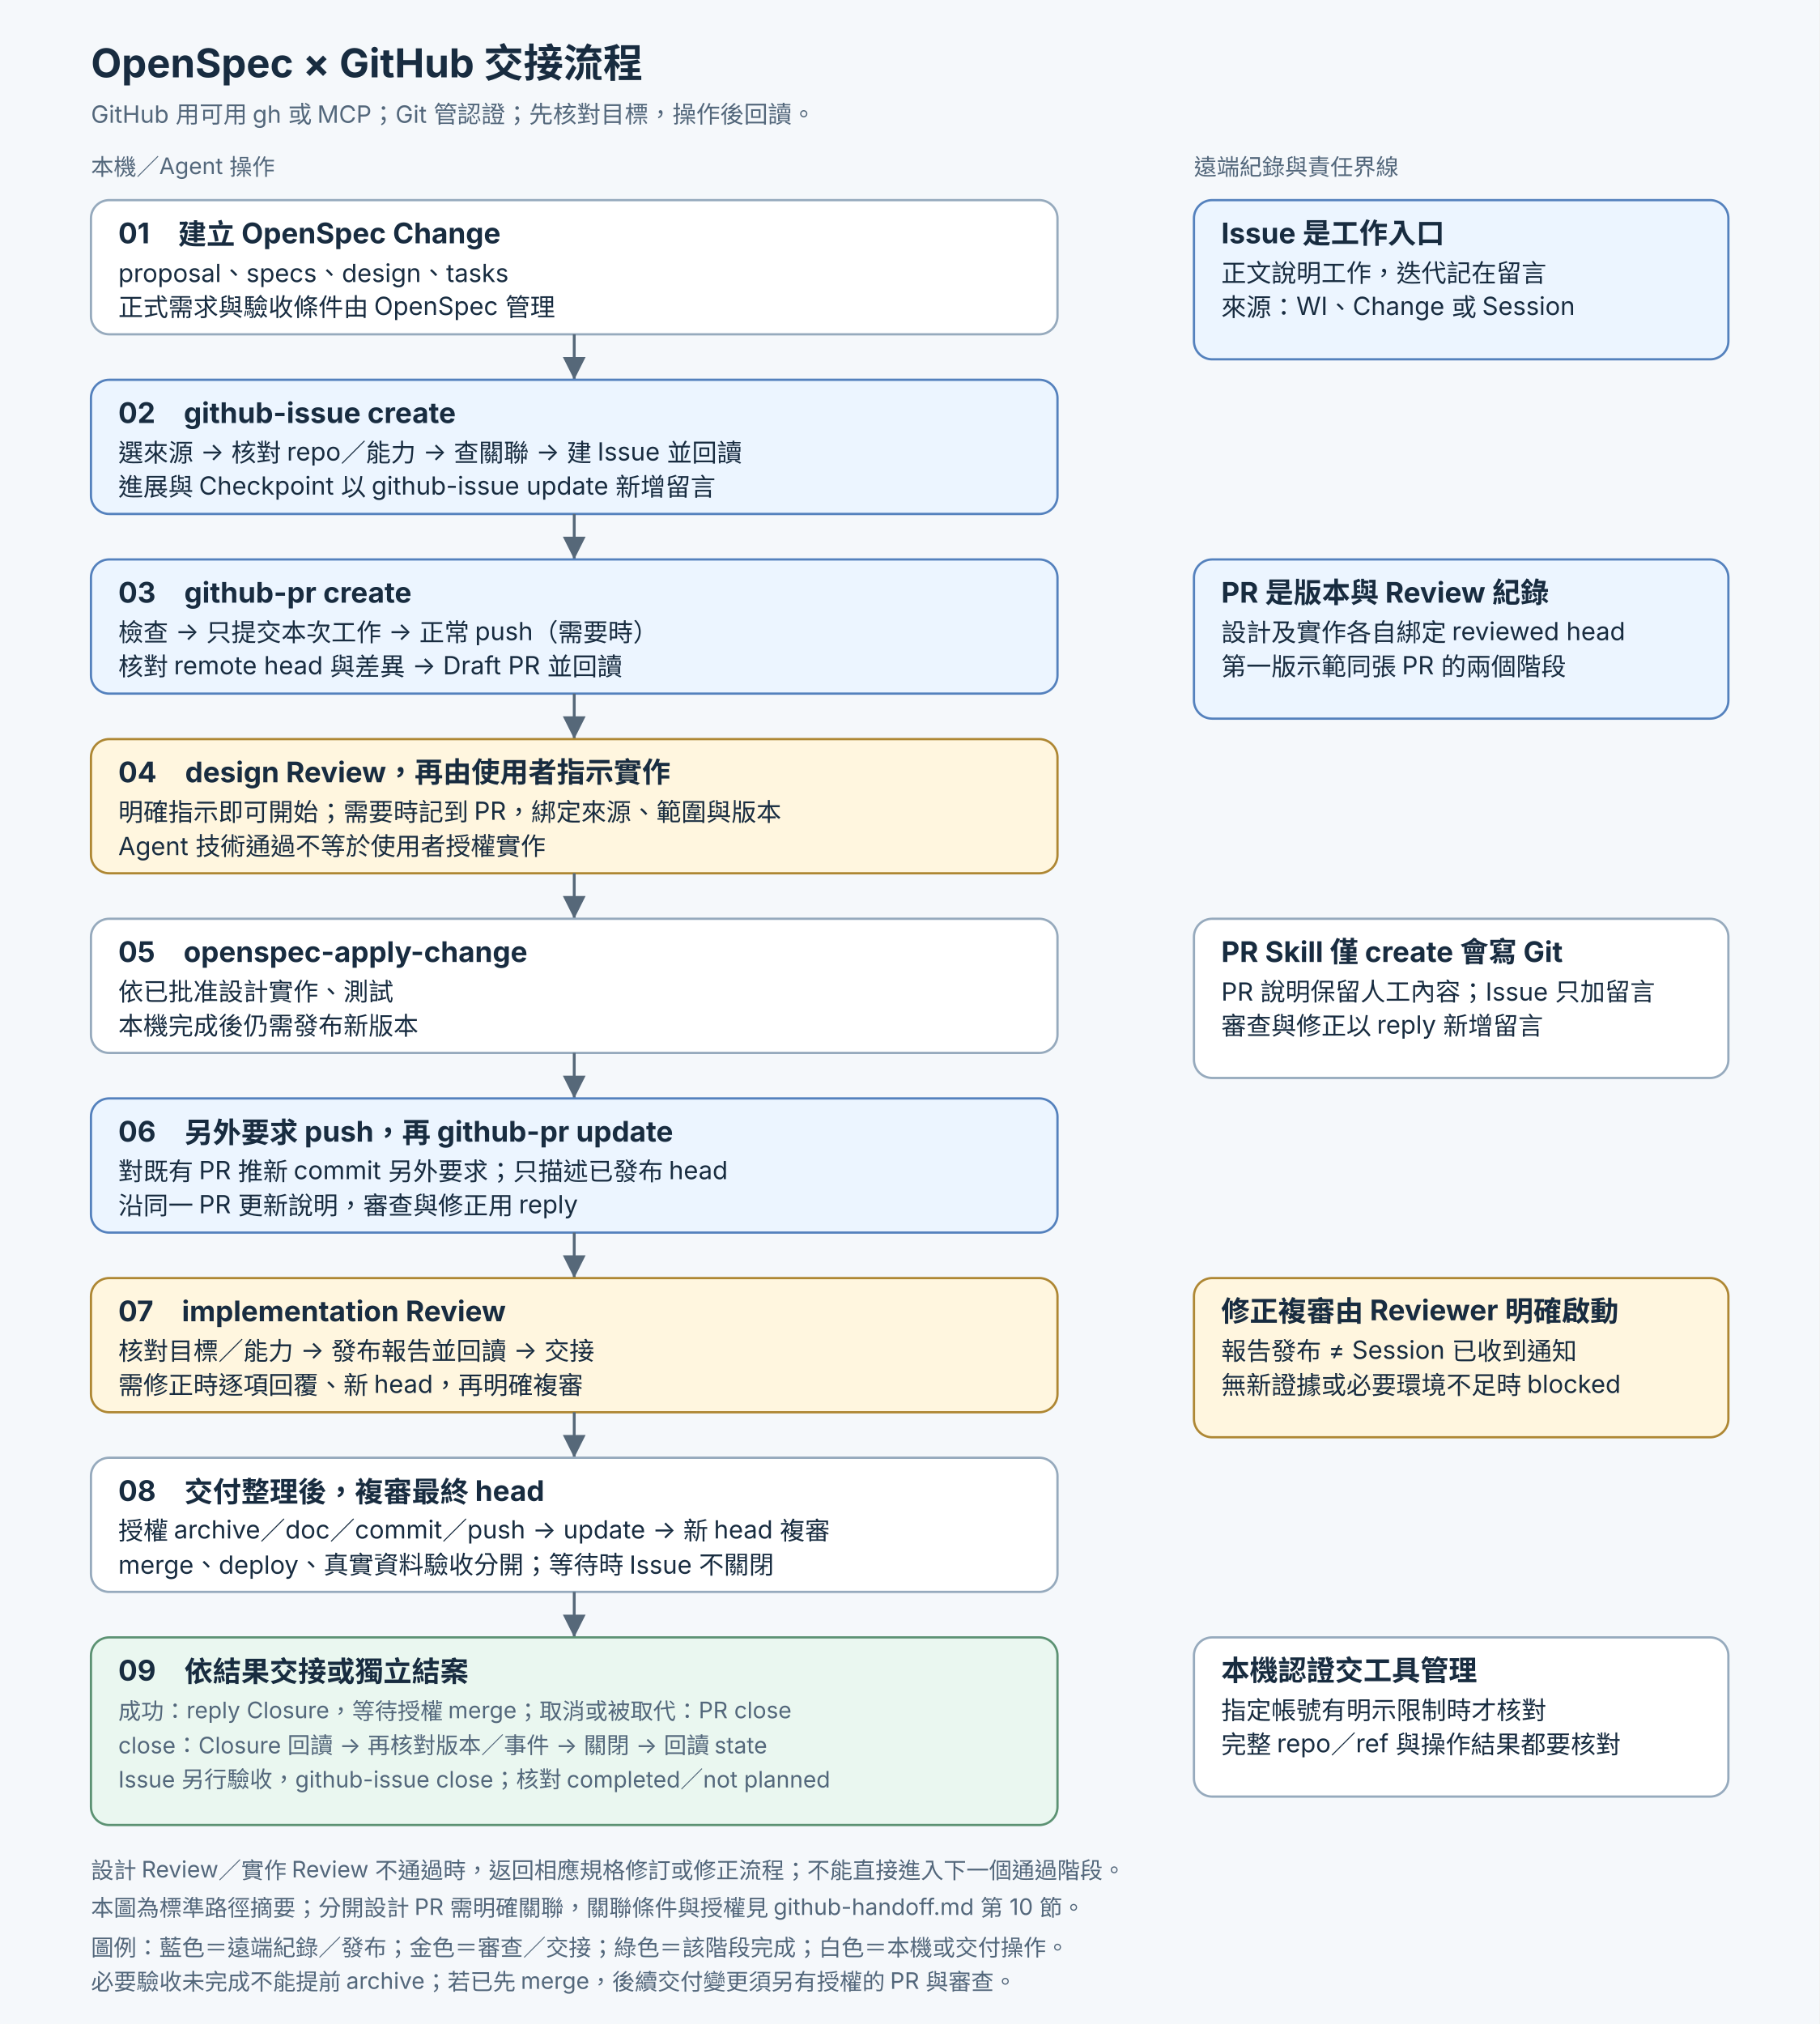
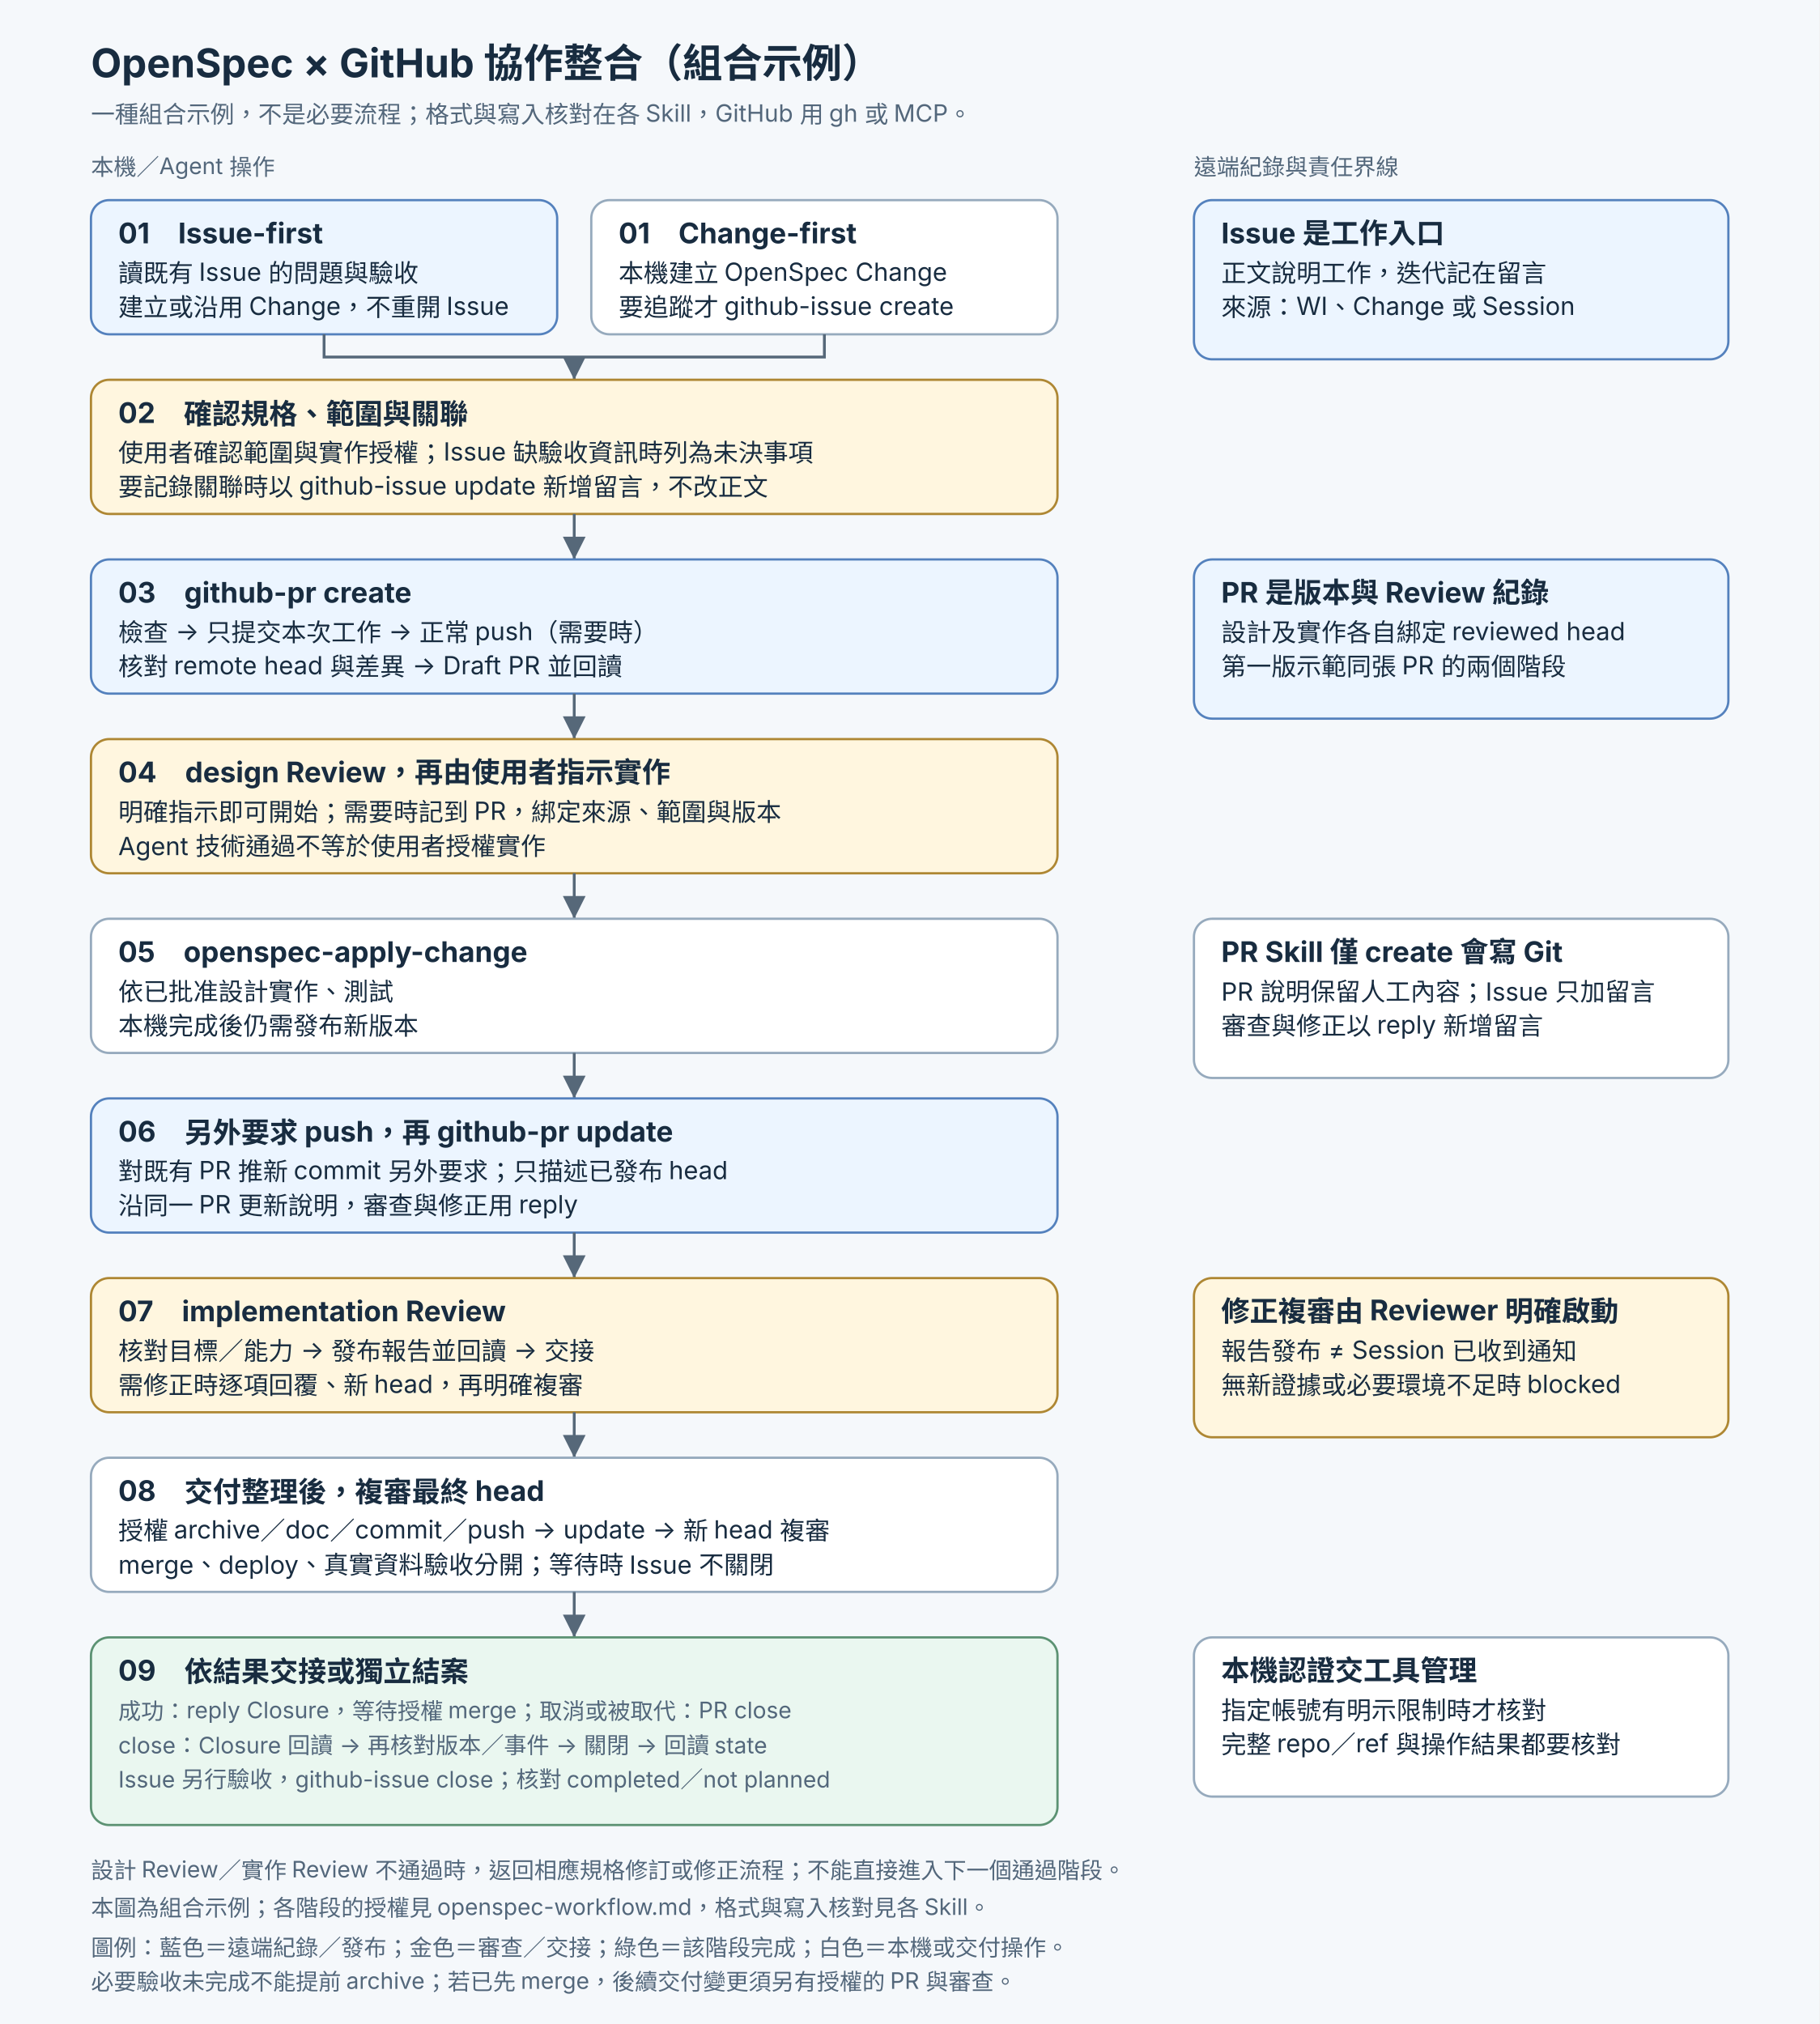
<svg xmlns="http://www.w3.org/2000/svg" width="1600" height="1780" viewBox="0 0 1600 1780" role="img" aria-labelledby="title desc">
  <defs>
    <marker id="arrow" markerWidth="10" markerHeight="10" refX="8" refY="4" orient="auto">
      <path d="M0 0 L8 4 L0 8 Z" fill="#566879" />
    </marker>
  </defs>
-   <style>text{font-family:Inter,"PingFang TC","Noto Sans CJK TC",sans-serif;fill:#182c40}.title{font-size:35px;font-weight:700}.sub{font-size:21px;fill:#53677b}.heading{font-size:25px;font-weight:650}.body{font-size:22px}.note{font-size:20px;fill:#53677b}.box{fill:white;stroke:#96aabd;stroke-width:2}.blue{fill:#ecf5ff;stroke:#5481bd;stroke-width:2}.gold{fill:#fff6df;stroke:#ae8733;stroke-width:2}.green{fill:#eaf7f0;stroke:#5c9273;stroke-width:2}.line{fill:none;stroke:#566879;stroke-width:2.5;marker-end:url(#arrow)}.dash{fill:none;stroke:#8194a7;stroke-width:2;stroke-dasharray:7 6}</style>
+   <style>text{font-family:Inter,"PingFang TC","Noto Sans CJK TC",sans-serif;fill:#182c40}.title{font-size:35px;font-weight:700}.sub{font-size:21px;fill:#53677b}.heading{font-size:25px;font-weight:650}.body{font-size:22px}.note{font-size:20px;fill:#53677b}.box{fill:white;stroke:#96aabd;stroke-width:2}.blue{fill:#ecf5ff;stroke:#5481bd;stroke-width:2}.gold{fill:#fff6df;stroke:#ae8733;stroke-width:2}.green{fill:#eaf7f0;stroke:#5c9273;stroke-width:2}.line{fill:none;stroke:#566879;stroke-width:2.5;marker-end:url(#arrow)}.dash{fill:none;stroke:#8194a7;stroke-width:2;stroke-dasharray:7 6}.plain{fill:none;stroke:#566879;stroke-width:2.5}</style>
  <rect width="1600" height="1780" fill="#f5f8fb" />
-   <text x="80" y="68" class="title">OpenSpec × GitHub 交接流程</text>
-   <text x="80" y="108" class="sub">GitHub 用可用 gh 或 MCP；Git 管認證；先核對目標，操作後回讀。</text>
+   <text x="80" y="68" class="title">OpenSpec × GitHub 協作整合（組合示例）</text>
+   <text x="80" y="108" class="sub">一種組合示例，不是必要流程；格式與寫入核對在各 Skill，GitHub 用 gh 或 MCP。</text>
  <text x="80" y="154" class="note">本機／Agent 操作</text>
  <text x="1050" y="154" class="note">遠端紀錄與責任界線</text>
-   <rect x="80" y="176" width="850" height="118" rx="16" class="box" />
-   <text x="104" y="214" class="heading">01　建立 OpenSpec Change</text>
-   <text x="104" y="248" class="body">proposal、specs、design、tasks</text>
-   <text x="104" y="278" class="body">正式需求與驗收條件由 OpenSpec 管理</text>
-   <path d="M505 294 V334" class="line" />
-   <rect x="80" y="334" width="850" height="118" rx="16" class="blue" />
-   <text x="104" y="372" class="heading">02　github-issue create</text>
-   <text x="104" y="406" class="body">選來源 → 核對 repo／能力 → 查關聯 → 建 Issue 並回讀</text>
-   <text x="104" y="436" class="body">進展與 Checkpoint 以 github-issue update 新增留言</text>
+   <rect x="80" y="176" width="410" height="118" rx="16" class="blue" />
+   <text x="104" y="214" class="heading">01　Issue-first</text>
+   <text x="104" y="248" class="body">讀既有 Issue 的問題與驗收</text>
+   <text x="104" y="278" class="body">建立或沿用 Change，不重開 Issue</text>
+   <rect x="520" y="176" width="410" height="118" rx="16" class="box" />
+   <text x="544" y="214" class="heading">01　Change-first</text>
+   <text x="544" y="248" class="body">本機建立 OpenSpec Change</text>
+   <text x="544" y="278" class="body">要追蹤才 github-issue create</text>
+   <path d="M285 294 V314 H725 V294" class="plain" />
+   <path d="M505 314 V334" class="line" />
+   <rect x="80" y="334" width="850" height="118" rx="16" class="gold" />
+   <text x="104" y="372" class="heading">02　確認規格、範圍與關聯</text>
+   <text x="104" y="406" class="body">使用者確認範圍與實作授權；Issue 缺驗收資訊時列為未決事項</text>
+   <text x="104" y="436" class="body">要記錄關聯時以 github-issue update 新增留言，不改正文</text>
  <path d="M505 452 V492" class="line" />
  <rect x="80" y="492" width="850" height="118" rx="16" class="blue" />
  <text x="104" y="530" class="heading">03　github-pr create</text>
  <text x="104" y="564" class="body">檢查 → 只提交本次工作 → 正常 push（需要時）</text>
  <text x="104" y="594" class="body">核對 remote head 與差異 → Draft PR 並回讀</text>
  <path d="M505 610 V650" class="line" />
  <rect x="80" y="650" width="850" height="118" rx="16" class="gold" />
  <text x="104" y="688" class="heading">04　design Review，再由使用者指示實作</text>
  <text x="104" y="722" class="body">明確指示即可開始；需要時記到 PR，綁定來源、範圍與版本</text>
  <text x="104" y="752" class="body">Agent 技術通過不等於使用者授權實作</text>
  <path d="M505 768 V808" class="line" />
  <rect x="80" y="808" width="850" height="118" rx="16" class="box" />
  <text x="104" y="846" class="heading">05　openspec-apply-change</text>
  <text x="104" y="880" class="body">依已批准設計實作、測試</text>
  <text x="104" y="910" class="body">本機完成後仍需發布新版本</text>
  <path d="M505 926 V966" class="line" />
  <rect x="80" y="966" width="850" height="118" rx="16" class="blue" />
  <text x="104" y="1004" class="heading">06　另外要求 push，再 github-pr update</text>
  <text x="104" y="1038" class="body">對既有 PR 推新 commit 另外要求；只描述已發布 head</text>
  <text x="104" y="1068" class="body">沿同一 PR 更新說明，審查與修正用 reply</text>
  <path d="M505 1084 V1124" class="line" />
  <rect x="80" y="1124" width="850" height="118" rx="16" class="gold" />
  <text x="104" y="1162" class="heading">07　implementation Review</text>
  <text x="104" y="1196" class="body">核對目標／能力 → 發布報告並回讀 → 交接</text>
  <text x="104" y="1226" class="body">需修正時逐項回覆、新 head，再明確複審</text>
  <path d="M505 1242 V1282" class="line" />
  <rect x="80" y="1282" width="850" height="118" rx="16" class="box" />
  <text x="104" y="1320" class="heading">08　交付整理後，複審最終 head</text>
  <text x="104" y="1354" class="body">授權 archive／doc／commit／push → update → 新 head 複審</text>
  <text x="104" y="1384" class="body">merge、deploy、真實資料驗收分開；等待時 Issue 不關閉</text>
  <path d="M505 1400 V1440" class="line" />
  <rect x="80" y="1440" width="850" height="165" rx="16" class="green" />
  <text x="104" y="1478" class="heading">09　依結果交接或獨立結案</text>
  <text x="104" y="1512" class="note">成功：reply Closure，等待授權 merge；取消或被取代：PR close</text>
  <text x="104" y="1542" class="note">close：Closure 回讀 → 再核對版本／事件 → 關閉 → 回讀 state</text>
  <text x="104" y="1572" class="note">Issue 另行驗收，github-issue close；核對 completed／not planned</text>
  <rect x="1050" y="176" width="470" height="140" rx="16" class="blue" />
  <text x="1074" y="214" class="heading">Issue 是工作入口</text>
  <text x="1074" y="248" class="body">正文說明工作，迭代記在留言</text>
  <text x="1074" y="278" class="body">來源：WI、Change 或 Session</text>
  <rect x="1050" y="492" width="470" height="140" rx="16" class="blue" />
  <text x="1074" y="530" class="heading">PR 是版本與 Review 紀錄</text>
  <text x="1074" y="564" class="body">設計及實作各自綁定 reviewed head</text>
  <text x="1074" y="594" class="body">第一版示範同張 PR 的兩個階段</text>
  <rect x="1050" y="808" width="470" height="140" rx="16" class="box" />
  <text x="1074" y="846" class="heading">PR Skill 僅 create 會寫 Git</text>
  <text x="1074" y="880" class="body">PR 說明保留人工內容；Issue 只加留言</text>
  <text x="1074" y="910" class="body">審查與修正以 reply 新增留言</text>
  <rect x="1050" y="1124" width="470" height="140" rx="16" class="gold" />
  <text x="1074" y="1162" class="heading">修正複審由 Reviewer 明確啟動</text>
  <text x="1074" y="1196" class="body">報告發布 ≠ Session 已收到通知</text>
  <text x="1074" y="1226" class="body">無新證據或必要環境不足時 blocked</text>
  <rect x="1050" y="1440" width="470" height="140" rx="16" class="box" />
  <text x="1074" y="1478" class="heading">本機認證交工具管理</text>
  <text x="1074" y="1512" class="body">指定帳號有明示限制時才核對</text>
  <text x="1074" y="1542" class="body">完整 repo／ref 與操作結果都要核對</text>
  <text x="80" y="1652" class="note">設計 Review／實作 Review 不通過時，返回相應規格修訂或修正流程；不能直接進入下一個通過階段。</text>
-   <text x="80" y="1685" class="note">本圖為標準路徑摘要；分開設計 PR 需明確關聯，關聯條件與授權見 github-handoff.md 第 10 節。</text>
+   <text x="80" y="1685" class="note">本圖為組合示例；各階段的授權見 openspec-workflow.md，格式與寫入核對見各 Skill。</text>
  <text x="80" y="1720" class="note">圖例：藍色＝遠端紀錄／發布；金色＝審查／交接；綠色＝該階段完成；白色＝本機或交付操作。</text>
  <text x="80" y="1750" class="note">必要驗收未完成不能提前 archive；若已先 merge，後續交付變更須另有授權的 PR 與審查。</text>
</svg>
